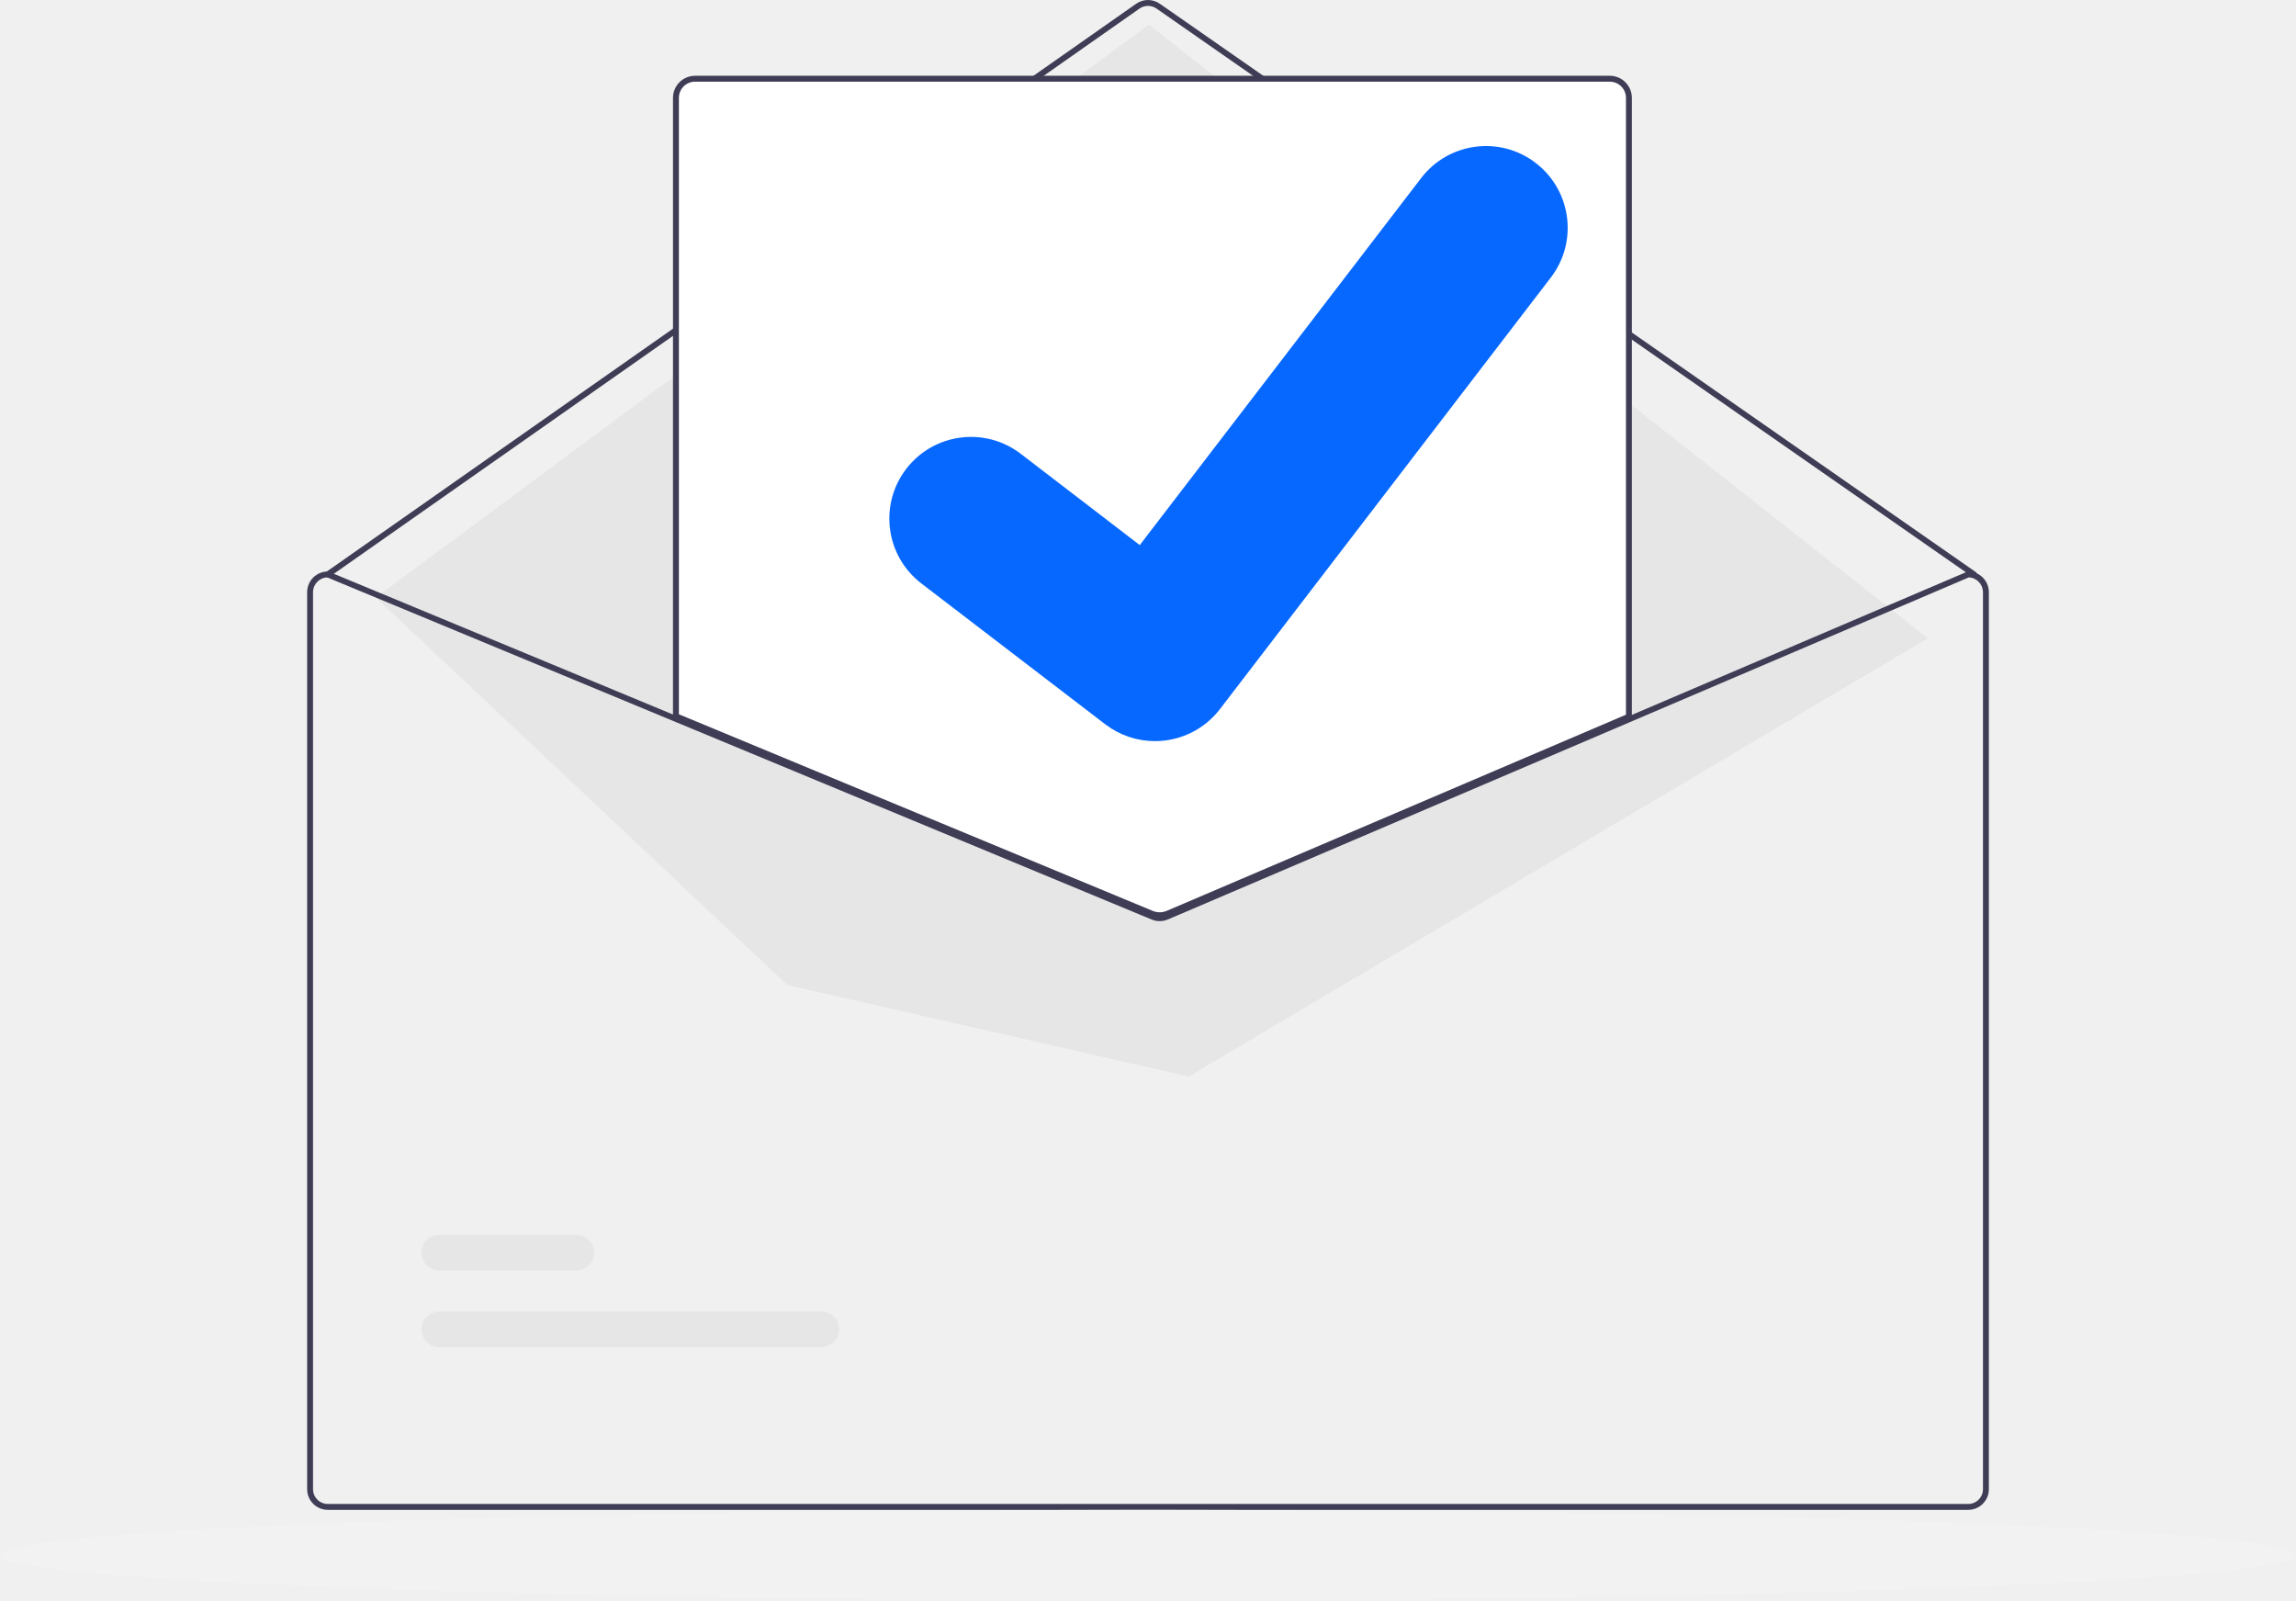
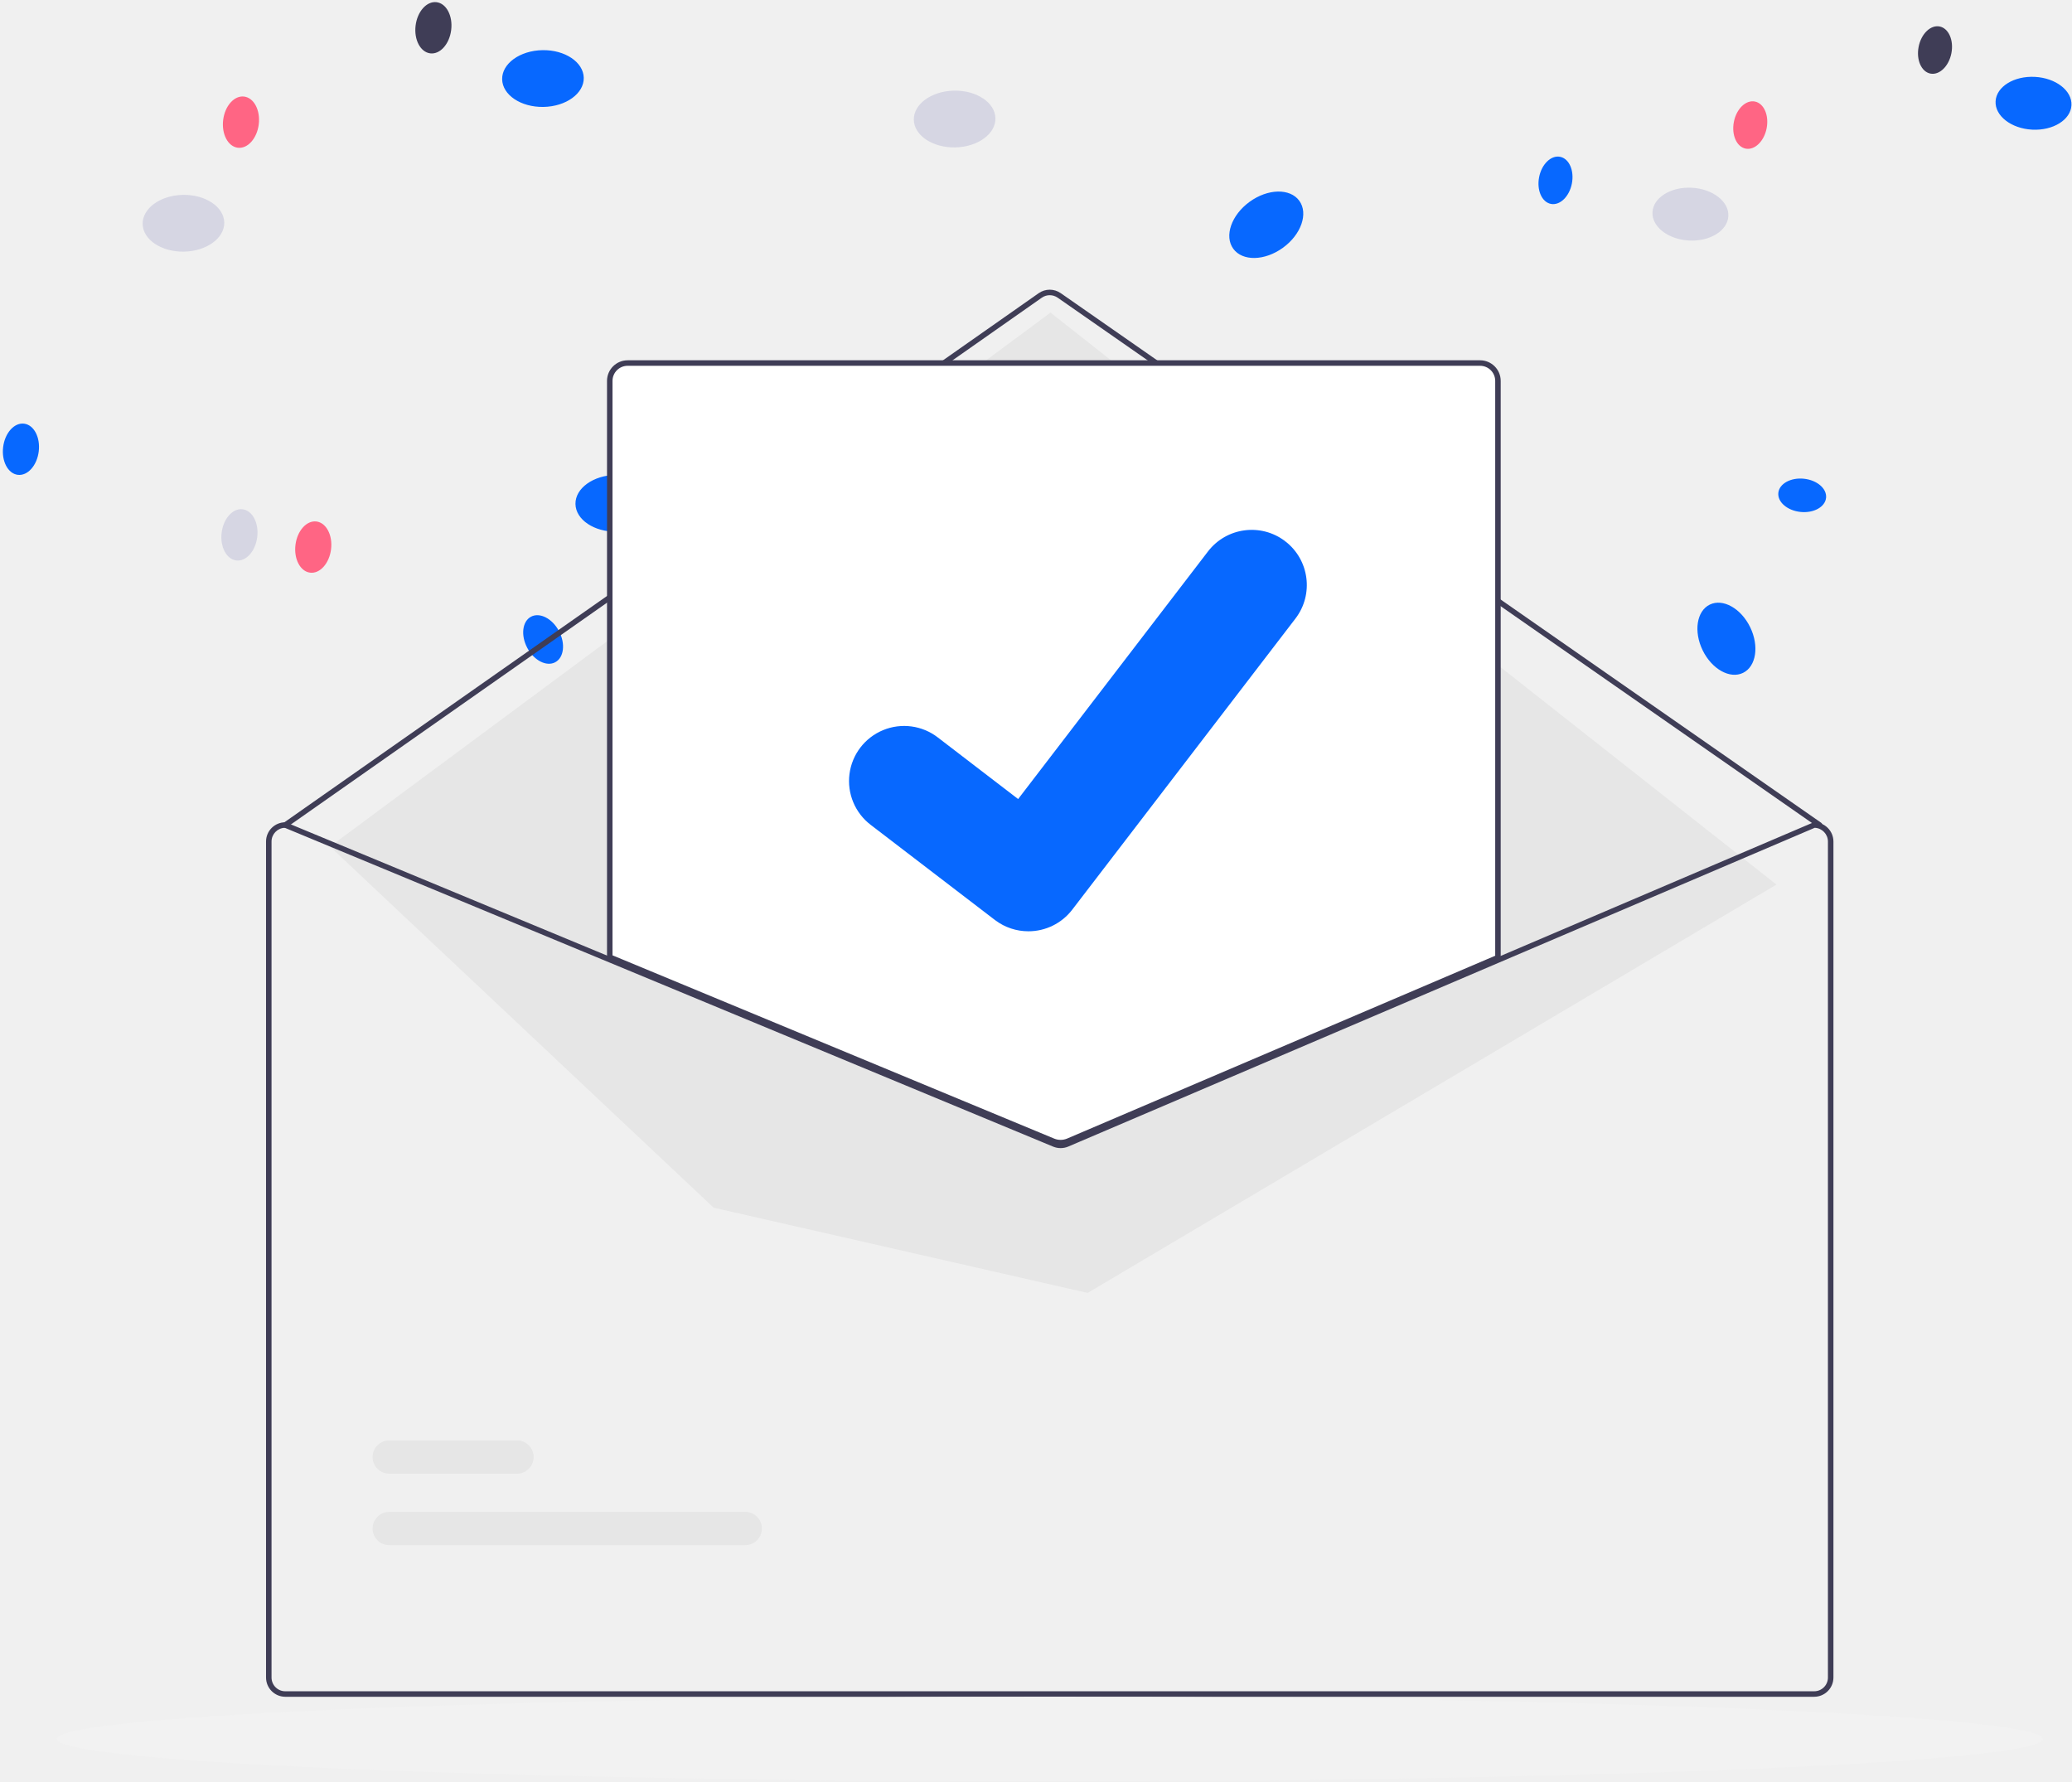
- <svg xmlns="http://www.w3.org/2000/svg" width="778.2" height="542.374" viewBox="0 0 778.2 542.374">
-   <g id="_3-decision" data-name="3-decision" transform="translate(104.1 0.004)">
+ <svg xmlns="http://www.w3.org/2000/svg" width="753.503" height="647.719" viewBox="0 0 753.503 647.719">
+   <g id="_3-decision" data-name="3-decision" transform="translate(96.746 105.349)">
+     <g id="Group_10" data-name="Group 10" transform="matrix(0.985, 0.174, -0.174, 0.985, -1053.741, -507.343)">
+       <ellipse id="Ellipse_66" data-name="Ellipse 66" cx="8.724" cy="6.069" rx="8.724" ry="6.069" transform="translate(1679.513 287.241) rotate(-4)" fill="#0768ff" />
+       <ellipse id="Ellipse_67" data-name="Ellipse 67" cx="9.603" cy="13.804" rx="9.603" ry="13.804" transform="matrix(0.809, -0.588, 0.588, 0.809, 1654.688, 343.298)" fill="#0768ff" />
+       <ellipse id="Ellipse_68" data-name="Ellipse 68" cx="13.804" cy="9.603" rx="13.804" ry="9.603" transform="matrix(0.993, -0.122, 0.122, 0.993, 1731.784, 129.84)" fill="#0768ff" />
+       <ellipse id="Ellipse_69" data-name="Ellipse 69" cx="13.804" cy="9.603" rx="13.804" ry="9.603" transform="matrix(0.993, -0.122, 0.122, 0.993, 1615.955, 191.231)" fill="#d6d6e3" />
+       <ellipse id="Ellipse_70" data-name="Ellipse 70" cx="6.069" cy="8.724" rx="6.069" ry="8.724" transform="translate(1574.476 186.695) rotate(1)" fill="#0768ff" />
+       <ellipse id="Ellipse_71" data-name="Ellipse 71" cx="6.069" cy="8.724" rx="6.069" ry="8.724" transform="translate(1640.712 154.585) rotate(1)" fill="#ff6584" />
+       <ellipse id="Ellipse_72" data-name="Ellipse 72" cx="6.069" cy="8.724" rx="6.069" ry="8.724" transform="translate(1702.11 116.034) rotate(1)" fill="#3f3d56" />
+     </g>
+     <ellipse id="Ellipse_52" data-name="Ellipse 52" cx="6.524" cy="9.379" rx="6.524" ry="9.379" transform="matrix(0.992, 0.122, -0.122, 0.992, -14.998, 79.049)" fill="#d6d6e3" />
+     <ellipse id="Ellipse_53" data-name="Ellipse 53" cx="10.324" cy="14.841" rx="10.324" ry="14.841" transform="matrix(0.866, -0.5, 0.5, 0.866, 244.18, 70.069)" fill="#0768ff" />
+     <ellipse id="Ellipse_54" data-name="Ellipse 54" cx="9.379" cy="6.524" rx="9.379" ry="6.524" transform="translate(252.702 119.71) rotate(-22)" fill="#0768ff" />
+     <ellipse id="Ellipse_55" data-name="Ellipse 55" cx="14.841" cy="10.324" rx="14.841" ry="10.324" transform="translate(202.754 80.623) rotate(-1)" fill="#0768ff" />
+     <ellipse id="Ellipse_58" data-name="Ellipse 58" cx="6.524" cy="9.379" rx="6.524" ry="9.379" transform="matrix(0.992, 0.122, -0.122, 0.992, 172.276, 62.636)" fill="#3f3d56" />
+     <g id="Group_9" data-name="Group 9" transform="translate(96.826 -29.875)">
+       <ellipse id="Ellipse_50" data-name="Ellipse 50" cx="14.841" cy="10.324" rx="14.841" ry="10.324" transform="translate(15.519 97.483) rotate(-1)" fill="#0768ff" />
+       <ellipse id="Ellipse_51" data-name="Ellipse 51" cx="6.524" cy="9.379" rx="6.524" ry="9.379" transform="matrix(0.992, 0.122, -0.122, 0.992, -84.978, 113.367)" fill="#ff6584" />
+       <ellipse id="Ellipse_56" data-name="Ellipse 56" cx="14.841" cy="10.324" rx="14.841" ry="10.324" transform="translate(138.566 -42.254) rotate(-1)" fill="#d6d6e3" />
+       <ellipse id="Ellipse_57" data-name="Ellipse 57" cx="6.524" cy="9.379" rx="6.524" ry="9.379" transform="matrix(0.992, 0.122, -0.122, 0.992, 102.297, 96.955)" fill="#ff6584" />
+       <ellipse id="Ellipse_59" data-name="Ellipse 59" cx="14.841" cy="10.324" rx="14.841" ry="10.324" transform="translate(285 5.89) rotate(144)" fill="#0768ff" />
+       <ellipse id="Ellipse_60" data-name="Ellipse 60" cx="6.524" cy="9.379" rx="6.524" ry="9.379" transform="matrix(-0.883, 0.469, -0.469, -0.883, 14.097, 162.29)" fill="#0768ff" />
+       <ellipse id="Ellipse_61" data-name="Ellipse 61" cx="14.841" cy="10.324" rx="14.841" ry="10.324" transform="translate(-11.141 -56.975) rotate(-1)" fill="#0768ff" />
+       <ellipse id="Ellipse_62" data-name="Ellipse 62" cx="14.841" cy="10.324" rx="14.841" ry="10.324" transform="translate(-141.877 -4.352) rotate(-1)" fill="#d6d6e3" />
+       <ellipse id="Ellipse_63" data-name="Ellipse 63" cx="6.524" cy="9.379" rx="6.524" ry="9.379" transform="matrix(0.992, 0.122, -0.122, 0.992, -191.286, 77.792)" fill="#0768ff" />
+       <ellipse id="Ellipse_64" data-name="Ellipse 64" cx="6.524" cy="9.379" rx="6.524" ry="9.379" transform="matrix(0.992, 0.122, -0.122, 0.992, -111.271, -41.156)" fill="#ff6584" />
+       <ellipse id="Ellipse_65" data-name="Ellipse 65" cx="6.524" cy="9.379" rx="6.524" ry="9.379" transform="matrix(0.992, 0.122, -0.122, 0.992, -41.291, -75.474)" fill="#3f3d56" />
+     </g>
    <path id="Path_31" data-name="Path 31" d="M565,195.67a.988.988,0,0,1-.57-.18L287.87,2.89a5.045,5.045,0,0,0-5.73,0L7.57,195.49a1,1,0,0,1-1.15-1.64L280.99,1.26a6.994,6.994,0,0,1,8.02,0l276.56,192.6a1.007,1.007,0,0,1,.25,1.39,1,1,0,0,1-.82.43h0Z" fill="#3f3d56" />
    <path id="Path_32" data-name="Path 32" d="M23.26,202.5,285.28,8.32l264,208-250.5,148.5-136-31Z" fill="#e6e6e6" />
    <path id="Path_33" data-name="Path 33" d="M174.26,456.54H44.82a6.05,6.05,0,0,1-.02-12.1H174.26a6.05,6.05,0,0,1,.02,12.1h-.02Z" fill="#e6e6e6" />
    <path id="Path_34" data-name="Path 34" d="M91.26,430.54H44.82a6.05,6.05,0,0,1-.02-12.1H91.26a6.05,6.05,0,0,1,.02,12.1Z" fill="#e6e6e6" />
    <path id="Path_35" data-name="Path 35" d="M288.96,310.66a7.64,7.64,0,0,1-2.87-.56L124.5,243.05V33.17a7.008,7.008,0,0,1,7-7h310a7.008,7.008,0,0,1,7,7V243.19l-.3.13L291.92,310.06a7.52,7.52,0,0,1-2.96.59h0Z" fill="#fff" />
    <path id="Path_36" data-name="Path 36" d="M288.96,311.16a8.022,8.022,0,0,1-3.06-.6L124,243.38V33.17a7.5,7.5,0,0,1,7.5-7.5h310a7.5,7.5,0,0,1,7.5,7.5V243.52l-156.89,67a7.947,7.947,0,0,1-3.15.63h0ZM126,242.05l160.66,66.66a6.1,6.1,0,0,0,4.67-.03L447,242.2V33.17a5.5,5.5,0,0,0-5.5-5.5h-310a5.5,5.5,0,0,0-5.5,5.5V242.04h0Z" fill="#3f3d56" />
    <path id="Path_37" data-name="Path 37" d="M563,193.67h-.2L448,242.69,290.93,309.76a5.065,5.065,0,0,1-3.88.02L125,242.55,7.38,193.75l-.18-.08H7a7.008,7.008,0,0,0-7,7v304a7.008,7.008,0,0,0,7,7H563a7.008,7.008,0,0,0,7-7v-304A7.008,7.008,0,0,0,563,193.67Zm5,311a5,5,0,0,1-5,5H7a5,5,0,0,1-5-5v-304a5.011,5.011,0,0,1,4.81-5L125,244.71l161.28,66.92a7.12,7.12,0,0,0,5.44-.03L448,244.86l115.2-49.19a5.023,5.023,0,0,1,4.8,5Z" fill="#3f3d56" />
-     <path id="Path_38" data-name="Path 38" d="M287.34,251.15a27.581,27.581,0,0,1-16.55-5.5l-.3-.22-62.31-47.71a27.682,27.682,0,0,1,33.67-43.95h0l40.36,30.95L377.59,60.33a27.675,27.675,0,0,1,38.81-5.12h0l-.59.81.61-.79a27.7,27.7,0,0,1,5.12,38.81L309.35,240.35a27.681,27.681,0,0,1-22.02,10.8h0Z" fill="#0768ff" />
-     <ellipse id="Ellipse_3" data-name="Ellipse 3" cx="389.1" cy="15.35" rx="389.1" ry="15.35" transform="translate(-104.1 511.67)" fill="#f2f2f2" />
+     <path id="Path_38" data-name="Path 38" d="M262.483,195.46a19.964,19.964,0,0,1-11.98-3.981l-.217-.159-45.1-34.535a20.038,20.038,0,1,1,24.372-31.813h0l29.214,22.4,69.04-90.039A20.032,20.032,0,0,1,355.9,53.63h0l-.427.586.442-.572a20.053,20.053,0,0,1,3.706,28.092L278.415,187.643a20.037,20.037,0,0,1-15.939,7.817h0Z" transform="translate(14.738 37.845)" fill="#0768ff" />
+     <ellipse id="Ellipse_3" data-name="Ellipse 3" cx="361.1" cy="15.35" rx="361.1" ry="15.35" transform="translate(-76.1 511.67)" fill="#f2f2f2" />
  </g>
</svg>
